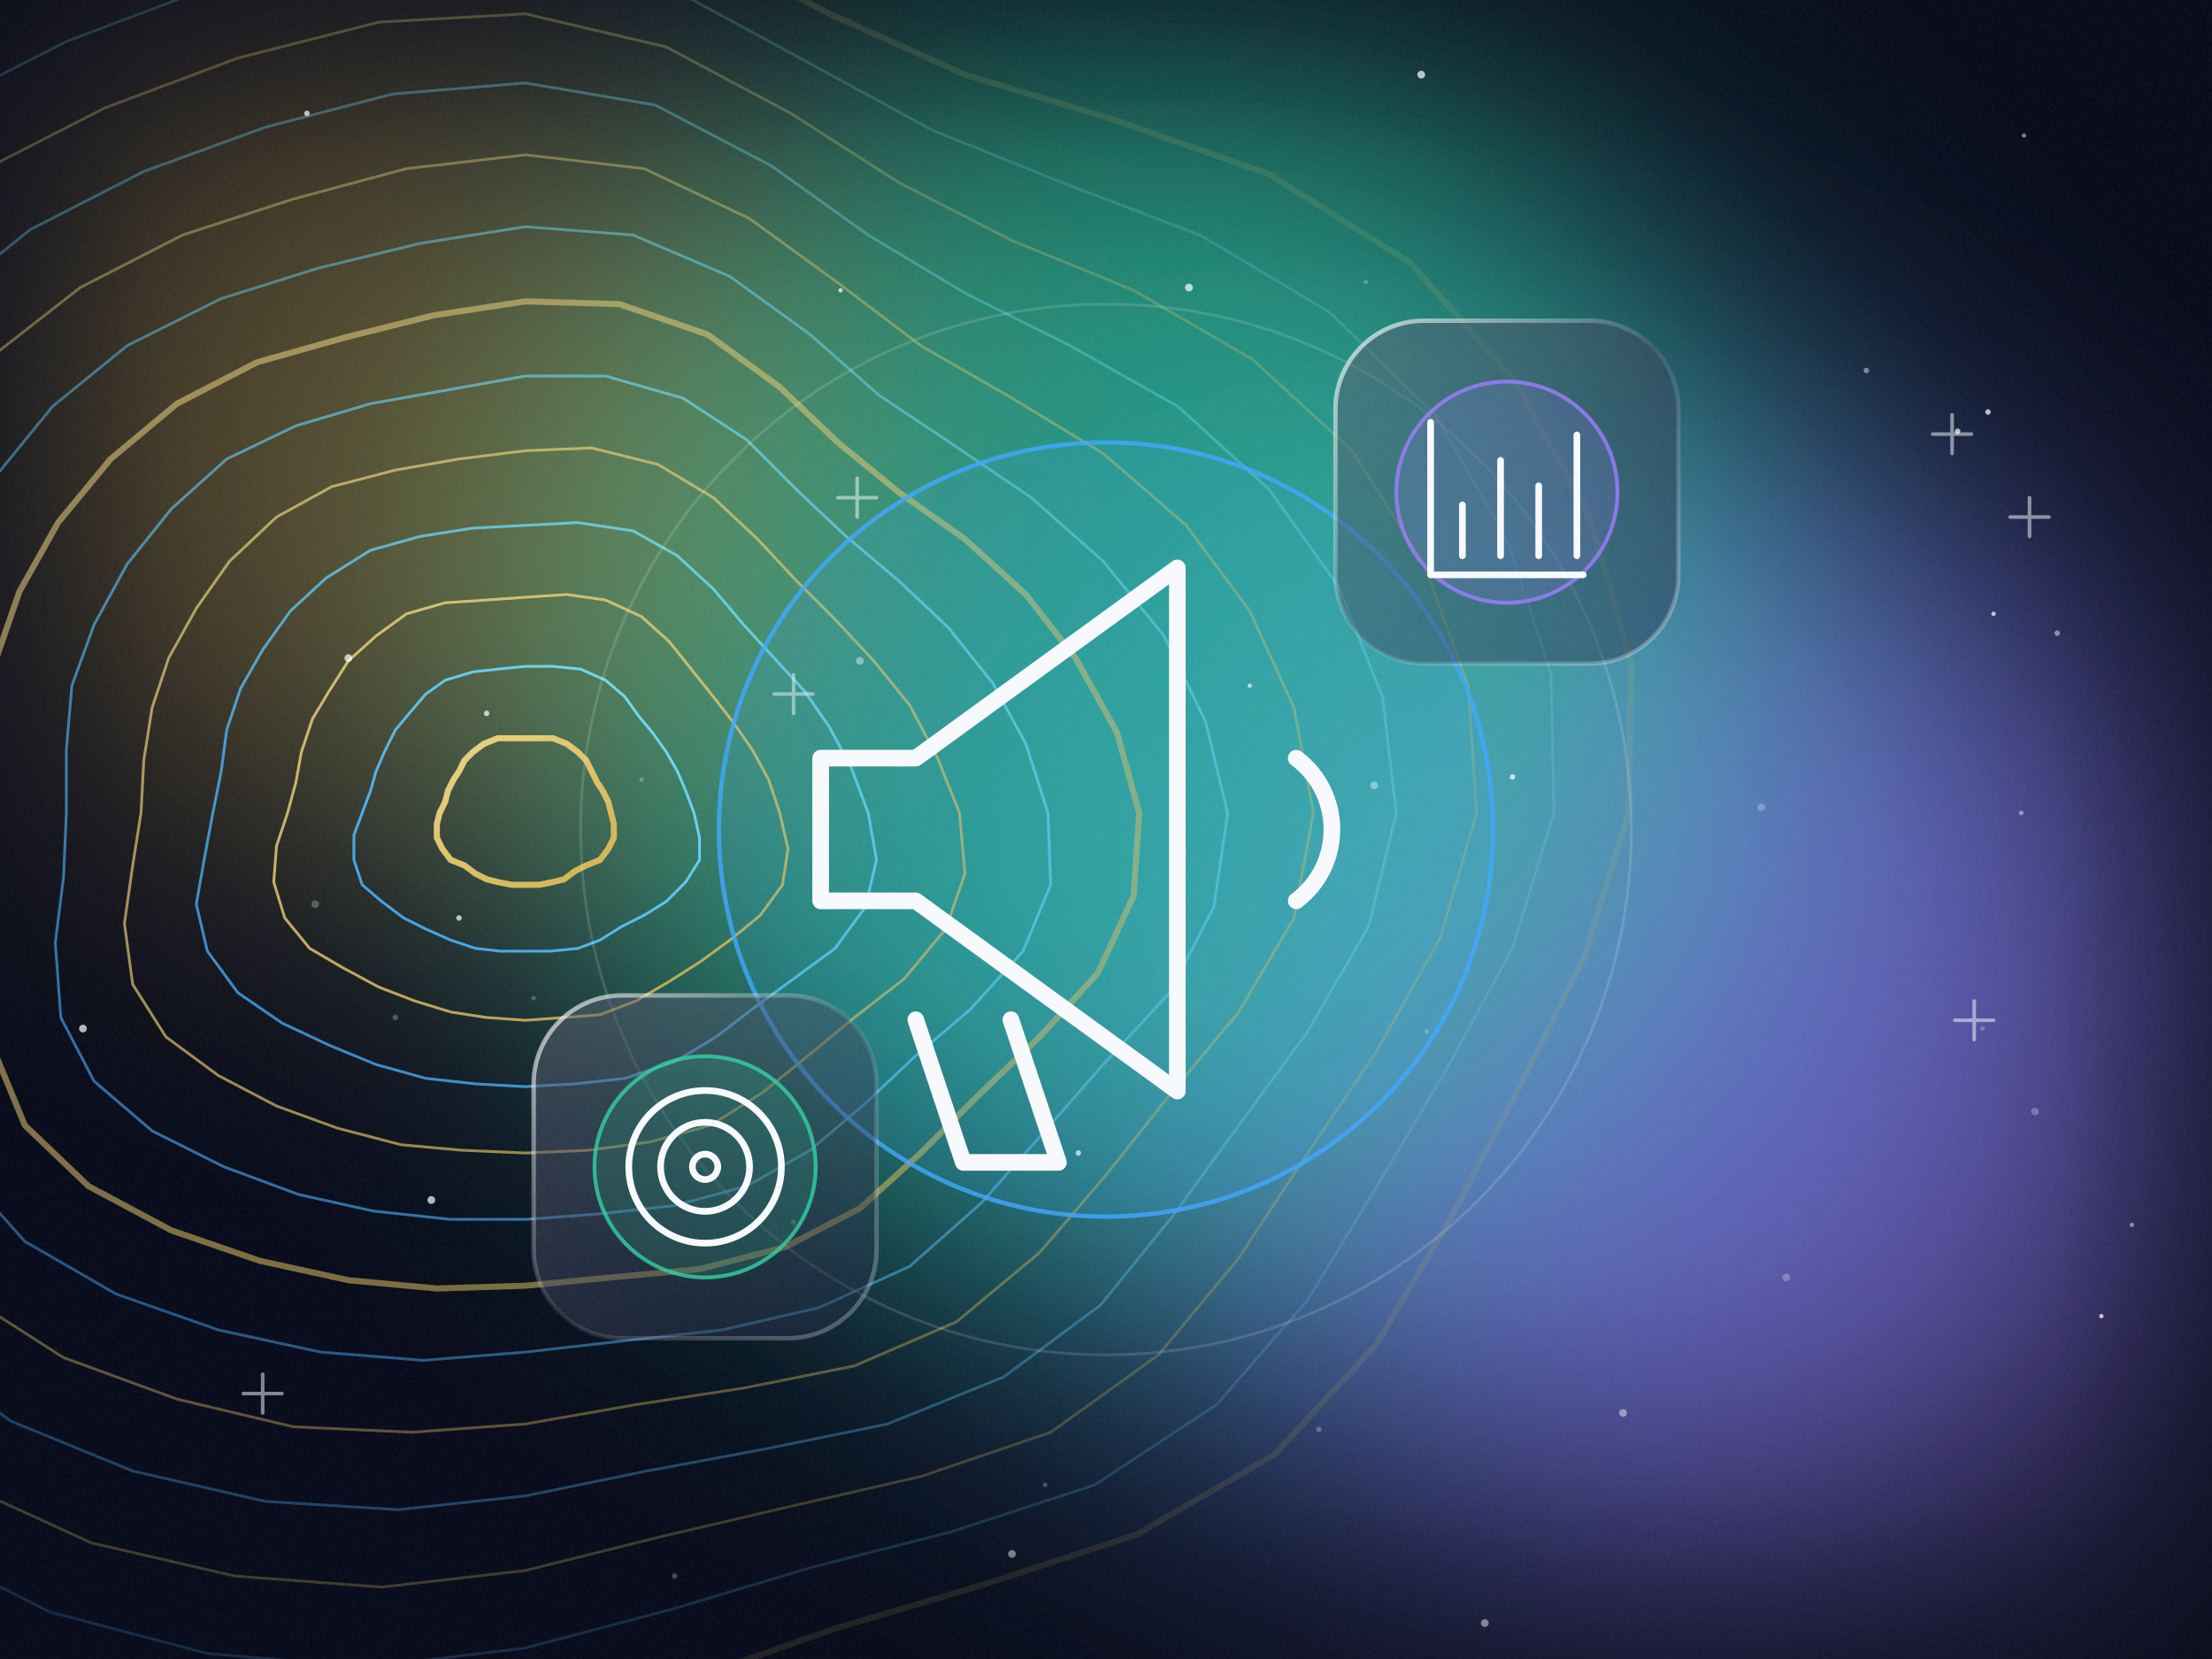
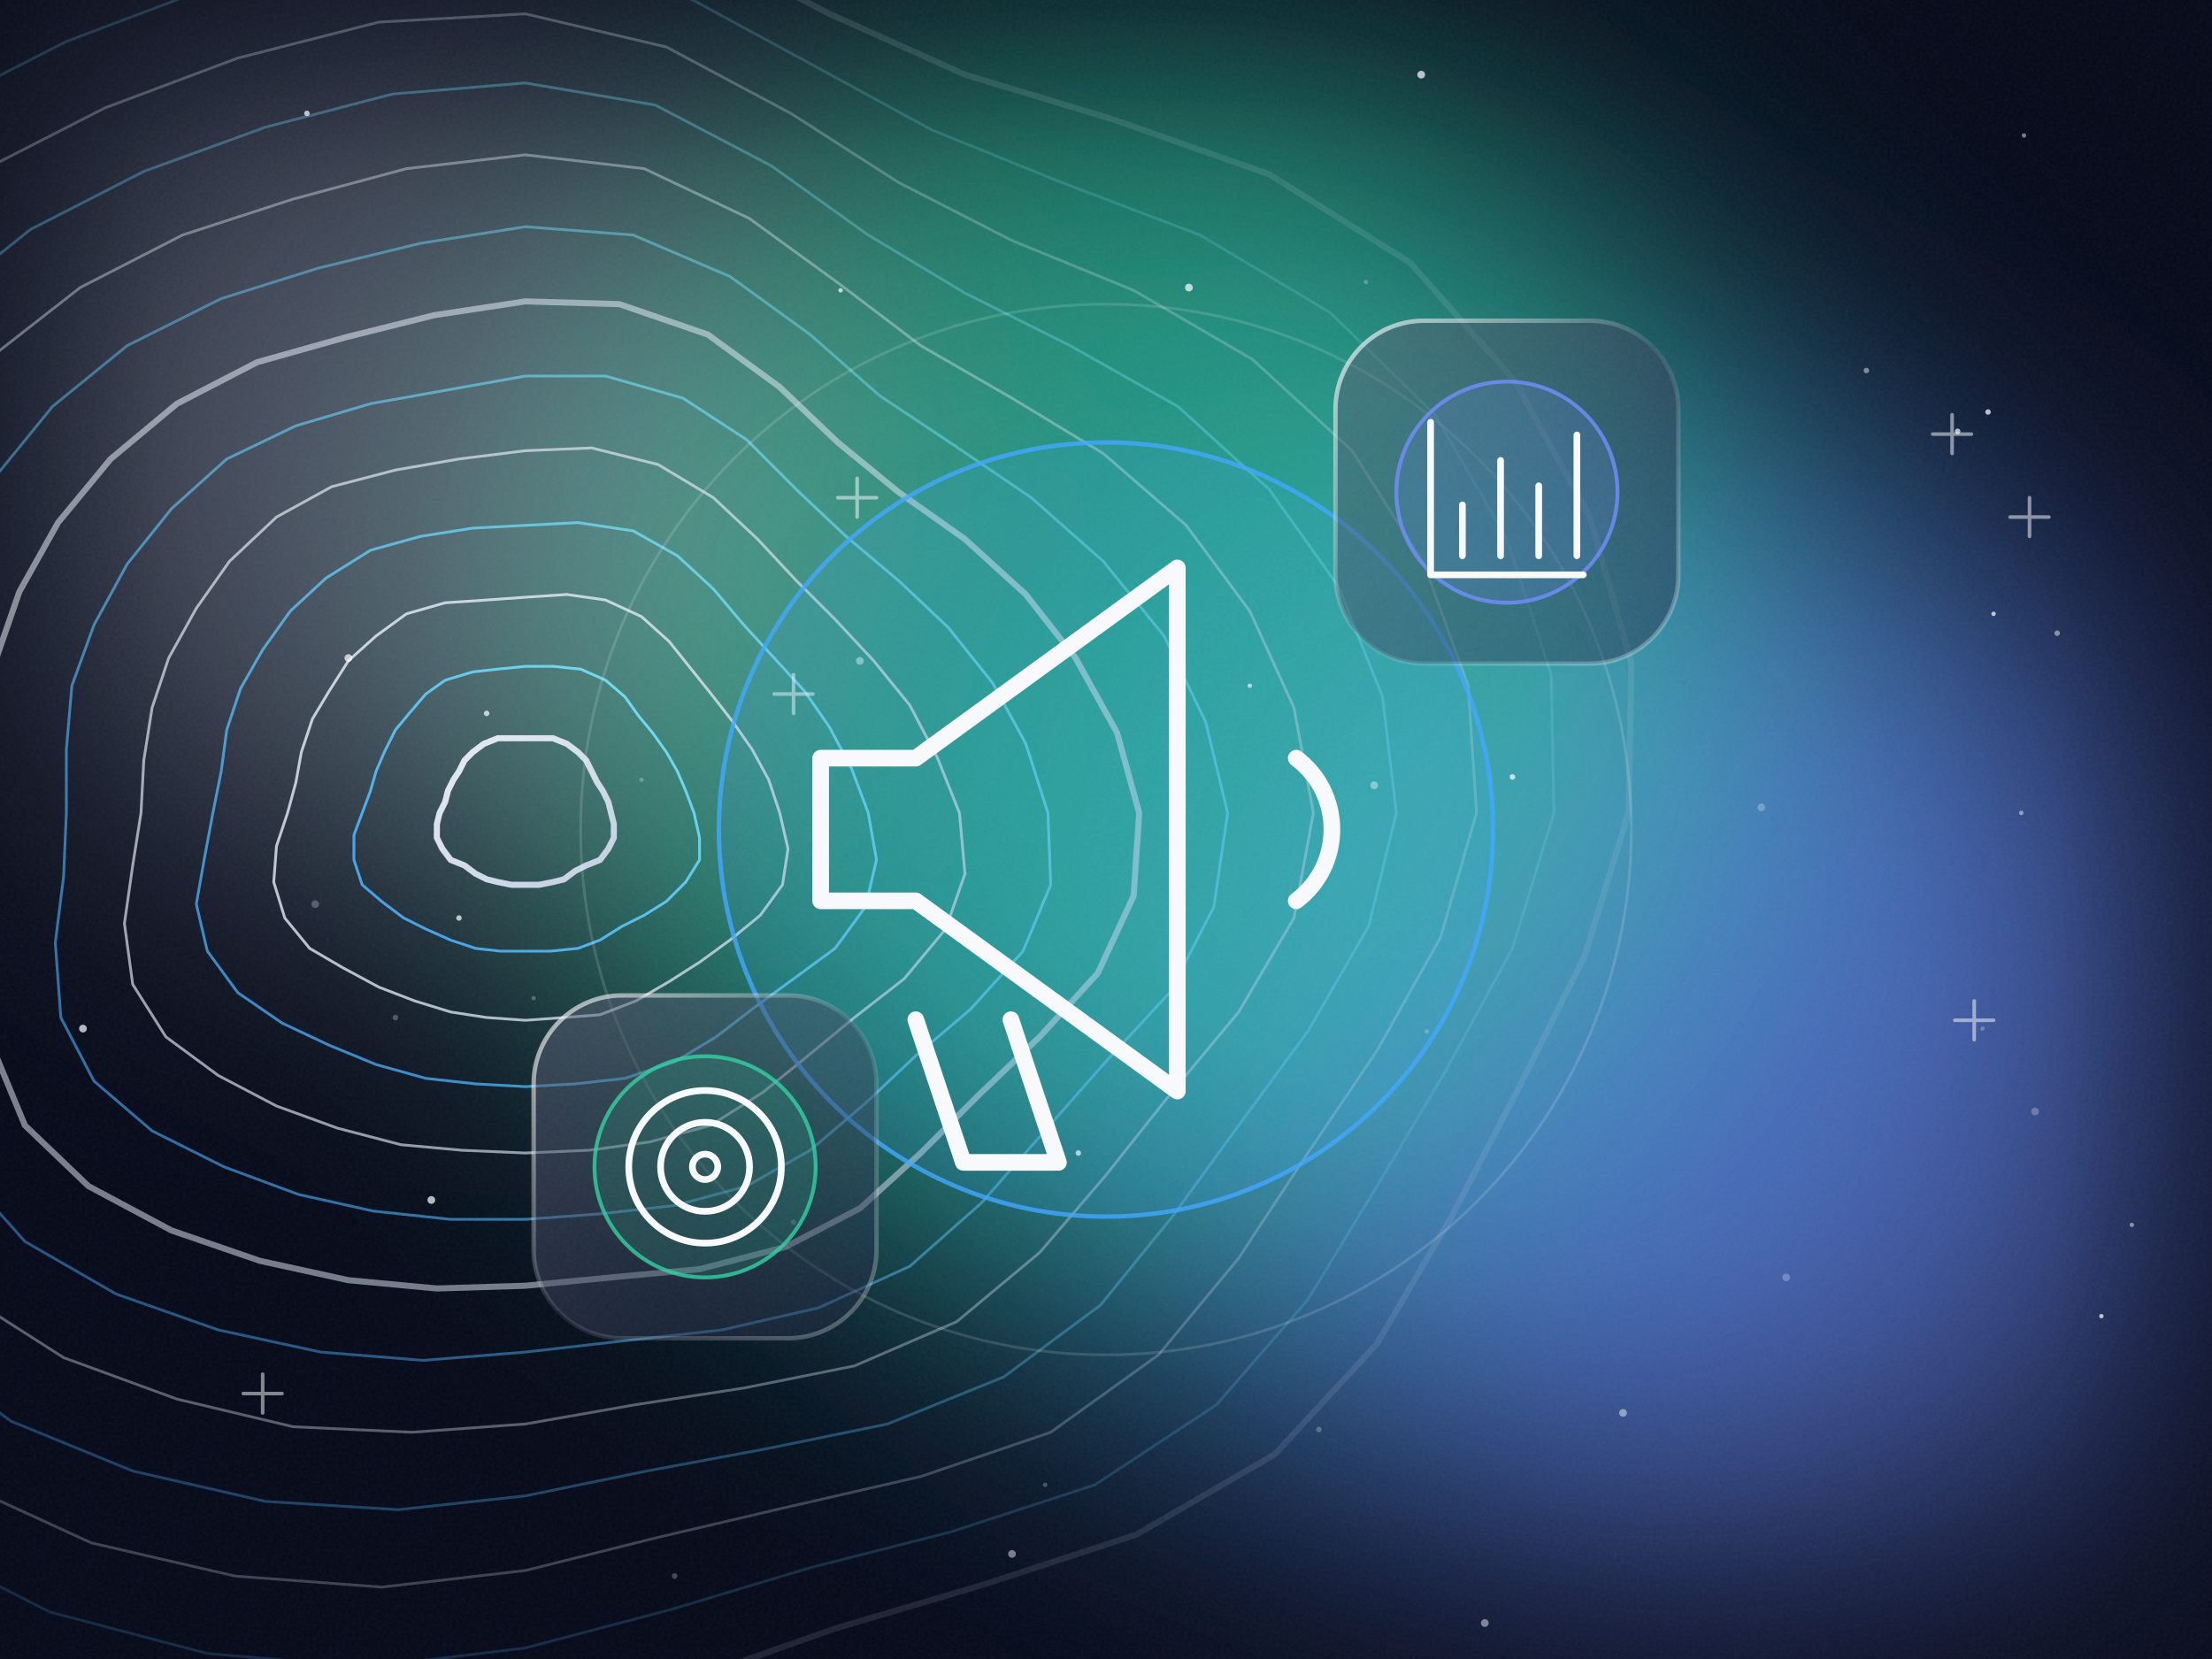
<svg xmlns="http://www.w3.org/2000/svg" viewBox="0 0 800 600" preserveAspectRatio="xMidYMid slice">
  <defs>
    <linearGradient id="gs" x1="0" y1="0" x2="1" y2="1">
      <stop offset="0" stop-color="#fff" stop-opacity=".7" />
      <stop offset=".5" stop-color="#fff" stop-opacity=".08" />
      <stop offset="1" stop-color="#fff" stop-opacity=".3" />
    </linearGradient>
    <linearGradient id="gf" x1="0" y1="0" x2="1" y2="1">
      <stop offset="0" stop-color="#fff" stop-opacity=".17" />
      <stop offset="1" stop-color="#fff" stop-opacity=".03" />
    </linearGradient>
    <linearGradient id="st1" x1="0" y1="0" x2="1" y2="1">
-       <stop offset="0" stop-color="#f1d98a" />
-       <stop offset="1" stop-color="#d9b44a" />
+       <stop offset="0" stop-color="#eef3fb" />
+       <stop offset="1" stop-color="#c9d3e6" />
    </linearGradient>
    <linearGradient id="st2" x1="0" y1="1" x2="1" y2="0">
      <stop offset="0" stop-color="#3ea6ff" />
      <stop offset="1" stop-color="#7cf0ff" />
    </linearGradient>
    <radialGradient id="orb">
      <stop offset="0" stop-color="#fff6d2" />
-       <stop offset=".35" stop-color="#d9b44a" />
-       <stop offset="1" stop-color="#d9b44a" stop-opacity="0" />
+       <stop offset=".35" stop-color="#c9d3e6" />
+       <stop offset="1" stop-color="#c9d3e6" stop-opacity="0" />
    </radialGradient>
    <filter id="grain" x="0" y="0" width="100%" height="100%">
      <feTurbulence type="fractalNoise" baseFrequency=".85" numOctaves="2" seed="4" />
      <feColorMatrix type="matrix" values="0 0 0 0 1  0 0 0 0 1  0 0 0 0 1  0 0 0 .55 0" />
    </filter>
    <filter id="b60" x="-50%" y="-50%" width="200%" height="200%">
      <feGaussianBlur stdDeviation="60" />
    </filter>
    <filter id="b24" x="-50%" y="-50%" width="200%" height="200%">
      <feGaussianBlur stdDeviation="24" />
    </filter>
  </defs>
  <rect width="800" height="600" fill="#050818" />
  <g filter="url(#b60)">
    <circle cx="519" cy="315" r="217" fill="#3ea6ff" opacity="0.42" />
-     <circle cx="625" cy="380" r="192" fill="#9b7bff" opacity="0.52" />
+     <circle cx="625" cy="380" r="192" fill="#6f8cff" opacity="0.52" />
    <circle cx="401" cy="228" r="227" fill="#2fd0a0" opacity="0.62" />
-     <circle cx="140" cy="162" r="150" fill="#d9b44a" opacity=".35" />
+     <circle cx="140" cy="162" r="150" fill="#c9d3e6" opacity=".35" />
  </g>
  <path d="M221 294 L222 298 L222 303 L220 307 L217 311 L212 313 L208 315 L204 318 L200 319 L195 320 L190 320 L185 320 L180 319 L176 318 L172 316 L168 313 L163 311 L160 307 L158 303 L158 298 L159 294 L161 290 L162 286 L164 282 L166 279 L168 275 L171 272 L175 269 L180 267 L185 267 L190 267 L195 267 L200 267 L205 269 L209 272 L212 275 L214 279 L216 283 L218 286 L220 290Z" fill="none" stroke="url(#st1)" stroke-width="2.2" stroke-opacity="0.95" />
  <path d="M251 294 L253 303 L253 311 L248 319 L241 326 L233 331 L225 335 L217 340 L209 343 L199 344 L190 344 L181 344 L172 343 L163 340 L154 336 L146 332 L138 326 L131 320 L128 311 L128 302 L131 294 L134 286 L136 279 L139 272 L143 264 L148 258 L154 251 L161 246 L171 243 L180 242 L190 241 L200 241 L210 242 L219 246 L226 252 L231 259 L236 265 L241 272 L245 279 L248 286Z" fill="none" stroke="url(#st2)" stroke-width="1.0" stroke-opacity="0.88" />
  <path d="M282 294 L285 307 L283 320 L275 331 L264 340 L253 348 L242 355 L230 362 L217 367 L204 368 L190 369 L176 368 L163 366 L150 362 L137 357 L124 350 L112 343 L103 332 L99 319 L100 306 L104 294 L107 283 L109 272 L113 260 L119 250 L126 239 L136 230 L147 222 L161 218 L176 217 L190 216 L205 215 L219 217 L232 223 L242 232 L250 242 L258 252 L265 261 L272 271 L278 282Z" fill="none" stroke="url(#st1)" stroke-width="1.0" stroke-opacity="0.81" />
  <path d="M314 294 L317 311 L313 328 L302 343 L287 354 L272 365 L259 375 L244 384 L226 390 L208 392 L190 393 L172 392 L154 390 L136 385 L119 378 L102 370 L86 359 L75 344 L71 327 L74 310 L77 294 L80 279 L82 264 L87 249 L95 235 L105 221 L118 209 L134 199 L152 194 L171 191 L190 190 L209 189 L229 192 L245 201 L258 213 L269 226 L280 238 L291 250 L300 263 L308 278Z" fill="none" stroke="url(#st2)" stroke-width="1.0" stroke-opacity="0.74" />
  <path d="M347 294 L349 316 L342 336 L327 354 L309 368 L292 382 L276 395 L257 407 L235 413 L213 416 L190 417 L167 416 L145 414 L122 408 L100 400 L79 389 L60 375 L48 356 L45 334 L48 313 L51 294 L52 275 L55 256 L61 238 L71 220 L83 203 L100 187 L120 176 L143 170 L166 166 L190 163 L214 162 L238 168 L258 180 L274 195 L288 210 L302 224 L316 239 L329 255 L339 274Z" fill="none" stroke="url(#st1)" stroke-width="1.0" stroke-opacity="0.67" />
  <path d="M379 294 L380 320 L370 344 L351 365 L331 382 L313 399 L293 416 L270 429 L244 436 L217 439 L190 441 L163 441 L135 438 L108 432 L81 422 L55 409 L34 391 L22 368 L20 341 L23 317 L24 294 L24 271 L26 248 L34 226 L46 204 L62 184 L82 166 L107 154 L134 146 L162 141 L190 136 L219 136 L247 144 L270 159 L289 178 L306 194 L325 210 L343 227 L359 247 L371 269Z" fill="none" stroke="url(#st2)" stroke-width="1.0" stroke-opacity="0.60" />
  <path d="M412 294 L410 324 L397 352 L376 375 L354 396 L333 417 L311 437 L284 451 L253 459 L221 462 L190 465 L158 466 L126 463 L94 456 L62 445 L32 429 L9 407 L-3 378 L-4 348 L-2 320 L-3 294 L-5 268 L-2 240 L7 214 L21 189 L40 166 L64 146 L93 131 L125 122 L157 114 L190 109 L224 110 L256 121 L282 140 L303 160 L325 178 L349 195 L371 215 L389 238 L404 265Z" fill="none" stroke="url(#st1)" stroke-width="2.2" stroke-opacity="0.53" />
  <path d="M444 294 L439 328 L423 359 L399 385 L377 410 L355 435 L329 458 L296 473 L261 481 L225 485 L190 489 L153 492 L116 489 L79 481 L42 468 L9 449 L-15 422 L-26 388 L-27 355 L-28 324 L-31 294 L-35 263 L-32 232 L-20 202 L-3 174 L19 147 L46 125 L80 108 L115 97 L152 88 L190 82 L229 85 L264 100 L293 121 L318 143 L345 161 L373 180 L399 203 L421 230 L436 261Z" fill="none" stroke="url(#st2)" stroke-width="1.0" stroke-opacity="0.46" />
  <path d="M475 294 L468 332 L448 366 L423 396 L400 425 L376 453 L346 478 L309 494 L269 502 L230 508 L190 515 L149 518 L106 516 L64 506 L23 491 L-13 468 L-38 436 L-48 398 L-50 361 L-54 327 L-61 294 L-66 259 L-61 224 L-47 190 L-27 159 L-3 129 L29 104 L66 85 L106 72 L147 61 L190 56 L233 61 L271 79 L304 103 L333 125 L366 144 L399 164 L429 190 L452 221 L468 256Z" fill="none" stroke="url(#st1)" stroke-width="1.0" stroke-opacity="0.39" />
  <path d="M505 294 L495 335 L473 373 L448 407 L424 440 L398 472 L363 498 L321 515 L277 524 L234 532 L190 541 L144 546 L96 543 L48 532 L4 514 L-34 486 L-59 449 L-69 407 L-73 367 L-81 331 L-91 294 L-97 255 L-90 216 L-74 179 L-52 143 L-24 111 L11 83 L52 62 L96 46 L142 34 L190 30 L237 38 L279 60 L314 85 L349 106 L387 125 L426 147 L459 177 L484 212 L500 252Z" fill="none" stroke="url(#st2)" stroke-width="1.0" stroke-opacity="0.33" />
  <path d="M534 294 L521 339 L498 380 L473 417 L448 455 L419 490 L380 518 L333 534 L285 545 L238 556 L190 568 L138 574 L85 570 L33 558 L-15 536 L-54 504 L-79 461 L-90 416 L-97 374 L-109 335 L-123 294 L-128 251 L-119 208 L-101 167 L-76 128 L-45 92 L-7 62 L38 39 L86 21 L137 8 L190 5 L241 17 L286 41 L325 66 L366 87 L410 105 L453 130 L489 163 L515 204 L531 248Z" fill="none" stroke="url(#st1)" stroke-width="1.0" stroke-opacity="0.26" />
  <path d="M562 294 L547 343 L523 387 L498 429 L473 470 L440 508 L396 537 L344 554 L293 567 L243 582 L190 596 L133 603 L75 598 L18 583 L-33 557 L-73 520 L-98 473 L-110 425 L-122 381 L-139 339 L-156 294 L-160 247 L-148 200 L-127 156 L-100 113 L-67 74 L-25 40 L24 15 L77 -5 L132 -18 L190 -19 L245 -3 L293 23 L337 47 L384 66 L434 85 L481 113 L519 150 L545 195 L561 244Z" fill="none" stroke="url(#st2)" stroke-width="1.0" stroke-opacity="0.19" />
  <path d="M589 294 L573 346 L549 394 L525 440 L498 486 L461 526 L411 555 L356 573 L302 589 L248 608 L190 626 L127 633 L64 626 L4 607 L-50 577 L-91 535 L-116 484 L-131 434 L-148 388 L-171 343 L-189 294 L-190 242 L-176 192 L-153 144 L-125 98 L-89 55 L-43 19 L10 -9 L67 -31 L128 -43 L190 -41 L248 -22 L300 5 L349 27 L402 43 L459 63 L510 95 L548 138 L575 187 L590 240Z" fill="none" stroke="url(#st1)" stroke-width="2.2" stroke-opacity="0.12" />
  <circle cx="126" cy="238" r="1.4" fill="#fff" opacity="0.7" />
  <circle cx="537" cy="587" r="1.4" fill="#fff" opacity="0.45" />
  <circle cx="547" cy="281" r="1" fill="#fff" opacity="0.7" />
  <circle cx="637" cy="292" r="1.4" fill="#fff" opacity="0.25" />
  <circle cx="232" cy="282" r="0.8" fill="#fff" opacity="0.25" />
  <circle cx="514" cy="27" r="1.4" fill="#fff" opacity="0.7" />
  <circle cx="719" cy="149" r="1" fill="#fff" opacity="0.7" />
  <circle cx="497" cy="284" r="1.4" fill="#fff" opacity="0.45" />
  <circle cx="378" cy="537" r="0.8" fill="#fff" opacity="0.25" />
  <circle cx="736" cy="402" r="1.4" fill="#fff" opacity="0.25" />
  <circle cx="731" cy="294" r="0.8" fill="#fff" opacity="0.45" />
  <circle cx="430" cy="104" r="1.4" fill="#fff" opacity="0.7" />
  <circle cx="304" cy="105" r="0.8" fill="#fff" opacity="0.7" />
  <circle cx="452" cy="248" r="0.8" fill="#fff" opacity="0.7" />
  <circle cx="771" cy="443" r="0.8" fill="#fff" opacity="0.45" />
  <circle cx="193" cy="361" r="0.8" fill="#fff" opacity="0.25" />
  <circle cx="311" cy="239" r="1.4" fill="#fff" opacity="0.45" />
  <circle cx="114" cy="327" r="1.4" fill="#fff" opacity="0.25" />
  <circle cx="587" cy="511" r="1.4" fill="#fff" opacity="0.45" />
  <circle cx="675" cy="134" r="1" fill="#fff" opacity="0.45" />
  <circle cx="166" cy="332" r="1" fill="#fff" opacity="0.7" />
  <circle cx="156" cy="434" r="1.4" fill="#fff" opacity="0.7" />
  <circle cx="111" cy="41" r="1" fill="#fff" opacity="0.7" />
  <circle cx="708" cy="156" r="1" fill="#fff" opacity="0.7" />
  <circle cx="721" cy="222" r="0.8" fill="#fff" opacity="0.7" />
  <circle cx="477" cy="517" r="1" fill="#fff" opacity="0.25" />
  <circle cx="760" cy="476" r="0.8" fill="#fff" opacity="0.7" />
  <circle cx="143" cy="368" r="1" fill="#fff" opacity="0.25" />
  <circle cx="30" cy="372" r="1.4" fill="#fff" opacity="0.7" />
  <circle cx="366" cy="562" r="1.4" fill="#fff" opacity="0.45" />
  <circle cx="516" cy="373" r="0.8" fill="#fff" opacity="0.25" />
  <circle cx="390" cy="417" r="1" fill="#fff" opacity="0.7" />
  <circle cx="494" cy="102" r="0.8" fill="#fff" opacity="0.25" />
  <circle cx="717" cy="372" r="0.8" fill="#fff" opacity="0.25" />
  <circle cx="244" cy="570" r="1" fill="#fff" opacity="0.25" />
  <circle cx="646" cy="462" r="1.4" fill="#fff" opacity="0.25" />
  <circle cx="732" cy="49" r="0.8" fill="#fff" opacity="0.45" />
  <circle cx="176" cy="258" r="1" fill="#fff" opacity="0.7" />
  <circle cx="744" cy="229" r="1" fill="#fff" opacity="0.45" />
  <circle cx="287" cy="442" r="1" fill="#fff" opacity="0.25" />
  <path d="M714 362V376M707 369H721" stroke="#fff" stroke-opacity=".5" stroke-width="1.3" stroke-linecap="round" />
  <path d="M706 150V164M699 157H713" stroke="#fff" stroke-opacity=".5" stroke-width="1.3" stroke-linecap="round" />
  <path d="M95 497V511M88 504H102" stroke="#fff" stroke-opacity=".5" stroke-width="1.3" stroke-linecap="round" />
  <path d="M310 173V187M303 180H317" stroke="#fff" stroke-opacity=".5" stroke-width="1.3" stroke-linecap="round" />
  <path d="M734 180V194M727 187H741" stroke="#fff" stroke-opacity=".5" stroke-width="1.3" stroke-linecap="round" />
  <path d="M287 244V258M280 251H294" stroke="#fff" stroke-opacity=".5" stroke-width="1.3" stroke-linecap="round" />
  <circle cx="400" cy="300" r="190" fill="none" stroke="#fff" stroke-opacity=".14" />
  <circle cx="400" cy="300" r="140" fill="#3ea6ff" opacity=".12" />
  <circle cx="400" cy="300" r="140" fill="none" stroke="#3ea6ff" stroke-opacity=".8" stroke-width="1.6" />
  <g transform="translate(400 300) scale(4.3)" fill="none" stroke="#f7f9fc" stroke-width="1.4" stroke-linecap="round" stroke-linejoin="round">
    <path d="M-24 -6h8l22 -16v44l-22 -16h-8z M-16 16l4 12h8l-4 -12 M16 -6c4 3 4 9 0 12" />
  </g>
  <rect x="483" y="116" width="124" height="124" rx="32" fill="#0a1030" opacity=".4" />
  <rect x="483" y="116" width="124" height="124" rx="32" fill="url(#gf)" stroke="url(#gs)" stroke-width="1.6" />
-   <circle cx="545" cy="178" r="40" fill="#9b7bff" opacity=".16" />
-   <circle cx="545" cy="178" r="40" fill="none" stroke="#9b7bff" stroke-opacity=".8" stroke-width="1.4" />
+   <circle cx="545" cy="178" r="40" fill="#6f8cff" opacity=".16" />
+   <circle cx="545" cy="178" r="40" fill="none" stroke="#6f8cff" stroke-opacity=".8" stroke-width="1.4" />
  <g transform="translate(545 178) scale(1.15)" fill="none" stroke="#f7f9fc" stroke-width="2.1" stroke-linecap="round" stroke-linejoin="round">
    <path d="M-24 26V-22 M-24 26h48 M-14 20V4 M-2 20V-10 M10 20V-2 M22 20V-18" />
  </g>
  <rect x="193" y="360" width="124" height="124" rx="32" fill="#0a1030" opacity=".4" />
  <rect x="193" y="360" width="124" height="124" rx="32" fill="url(#gf)" stroke="url(#gs)" stroke-width="1.6" />
  <circle cx="255" cy="422" r="40" fill="#2fd0a0" opacity=".16" />
  <circle cx="255" cy="422" r="40" fill="none" stroke="#2fd0a0" stroke-opacity=".8" stroke-width="1.4" />
  <g transform="translate(255 422) scale(1.15)" fill="none" stroke="#f7f9fc" stroke-width="2.1" stroke-linecap="round" stroke-linejoin="round">
    <circle cx="0" cy="0" r="24" />
    <circle cx="0" cy="0" r="14" />
    <circle cx="0" cy="0" r="4" />
  </g>
  <rect width="800" height="600" filter="url(#grain)" opacity="0.08" />
</svg>
